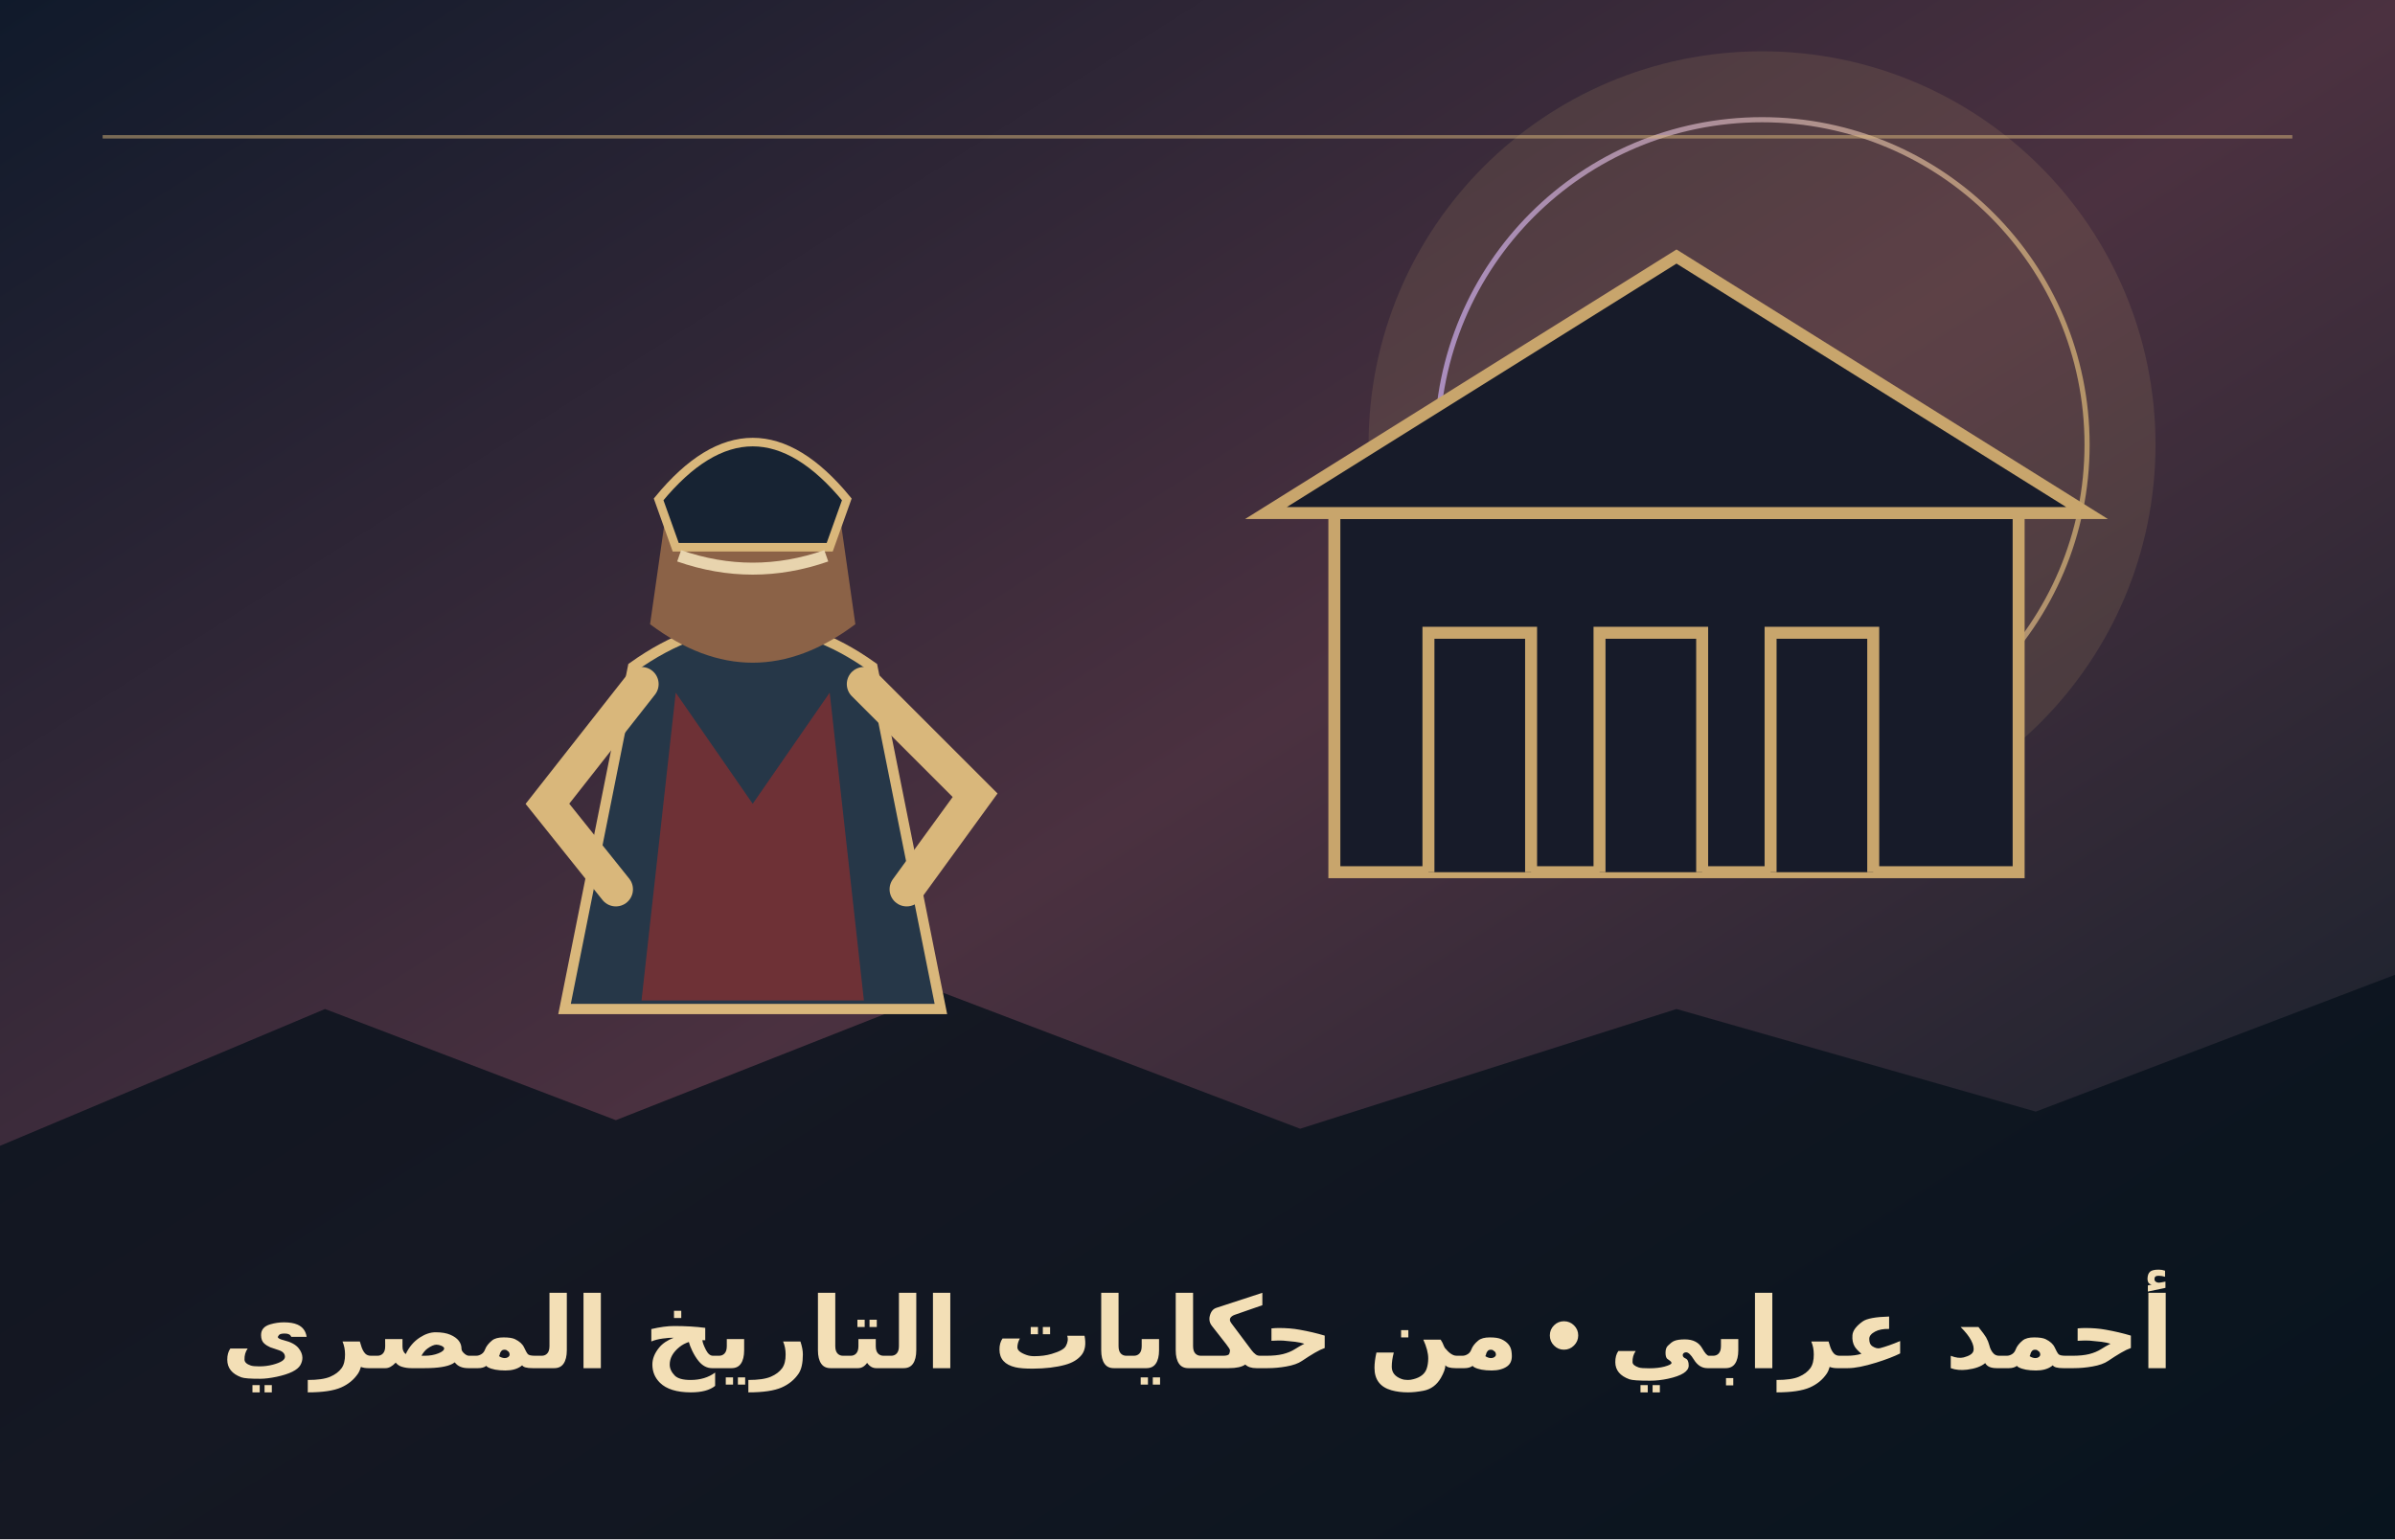
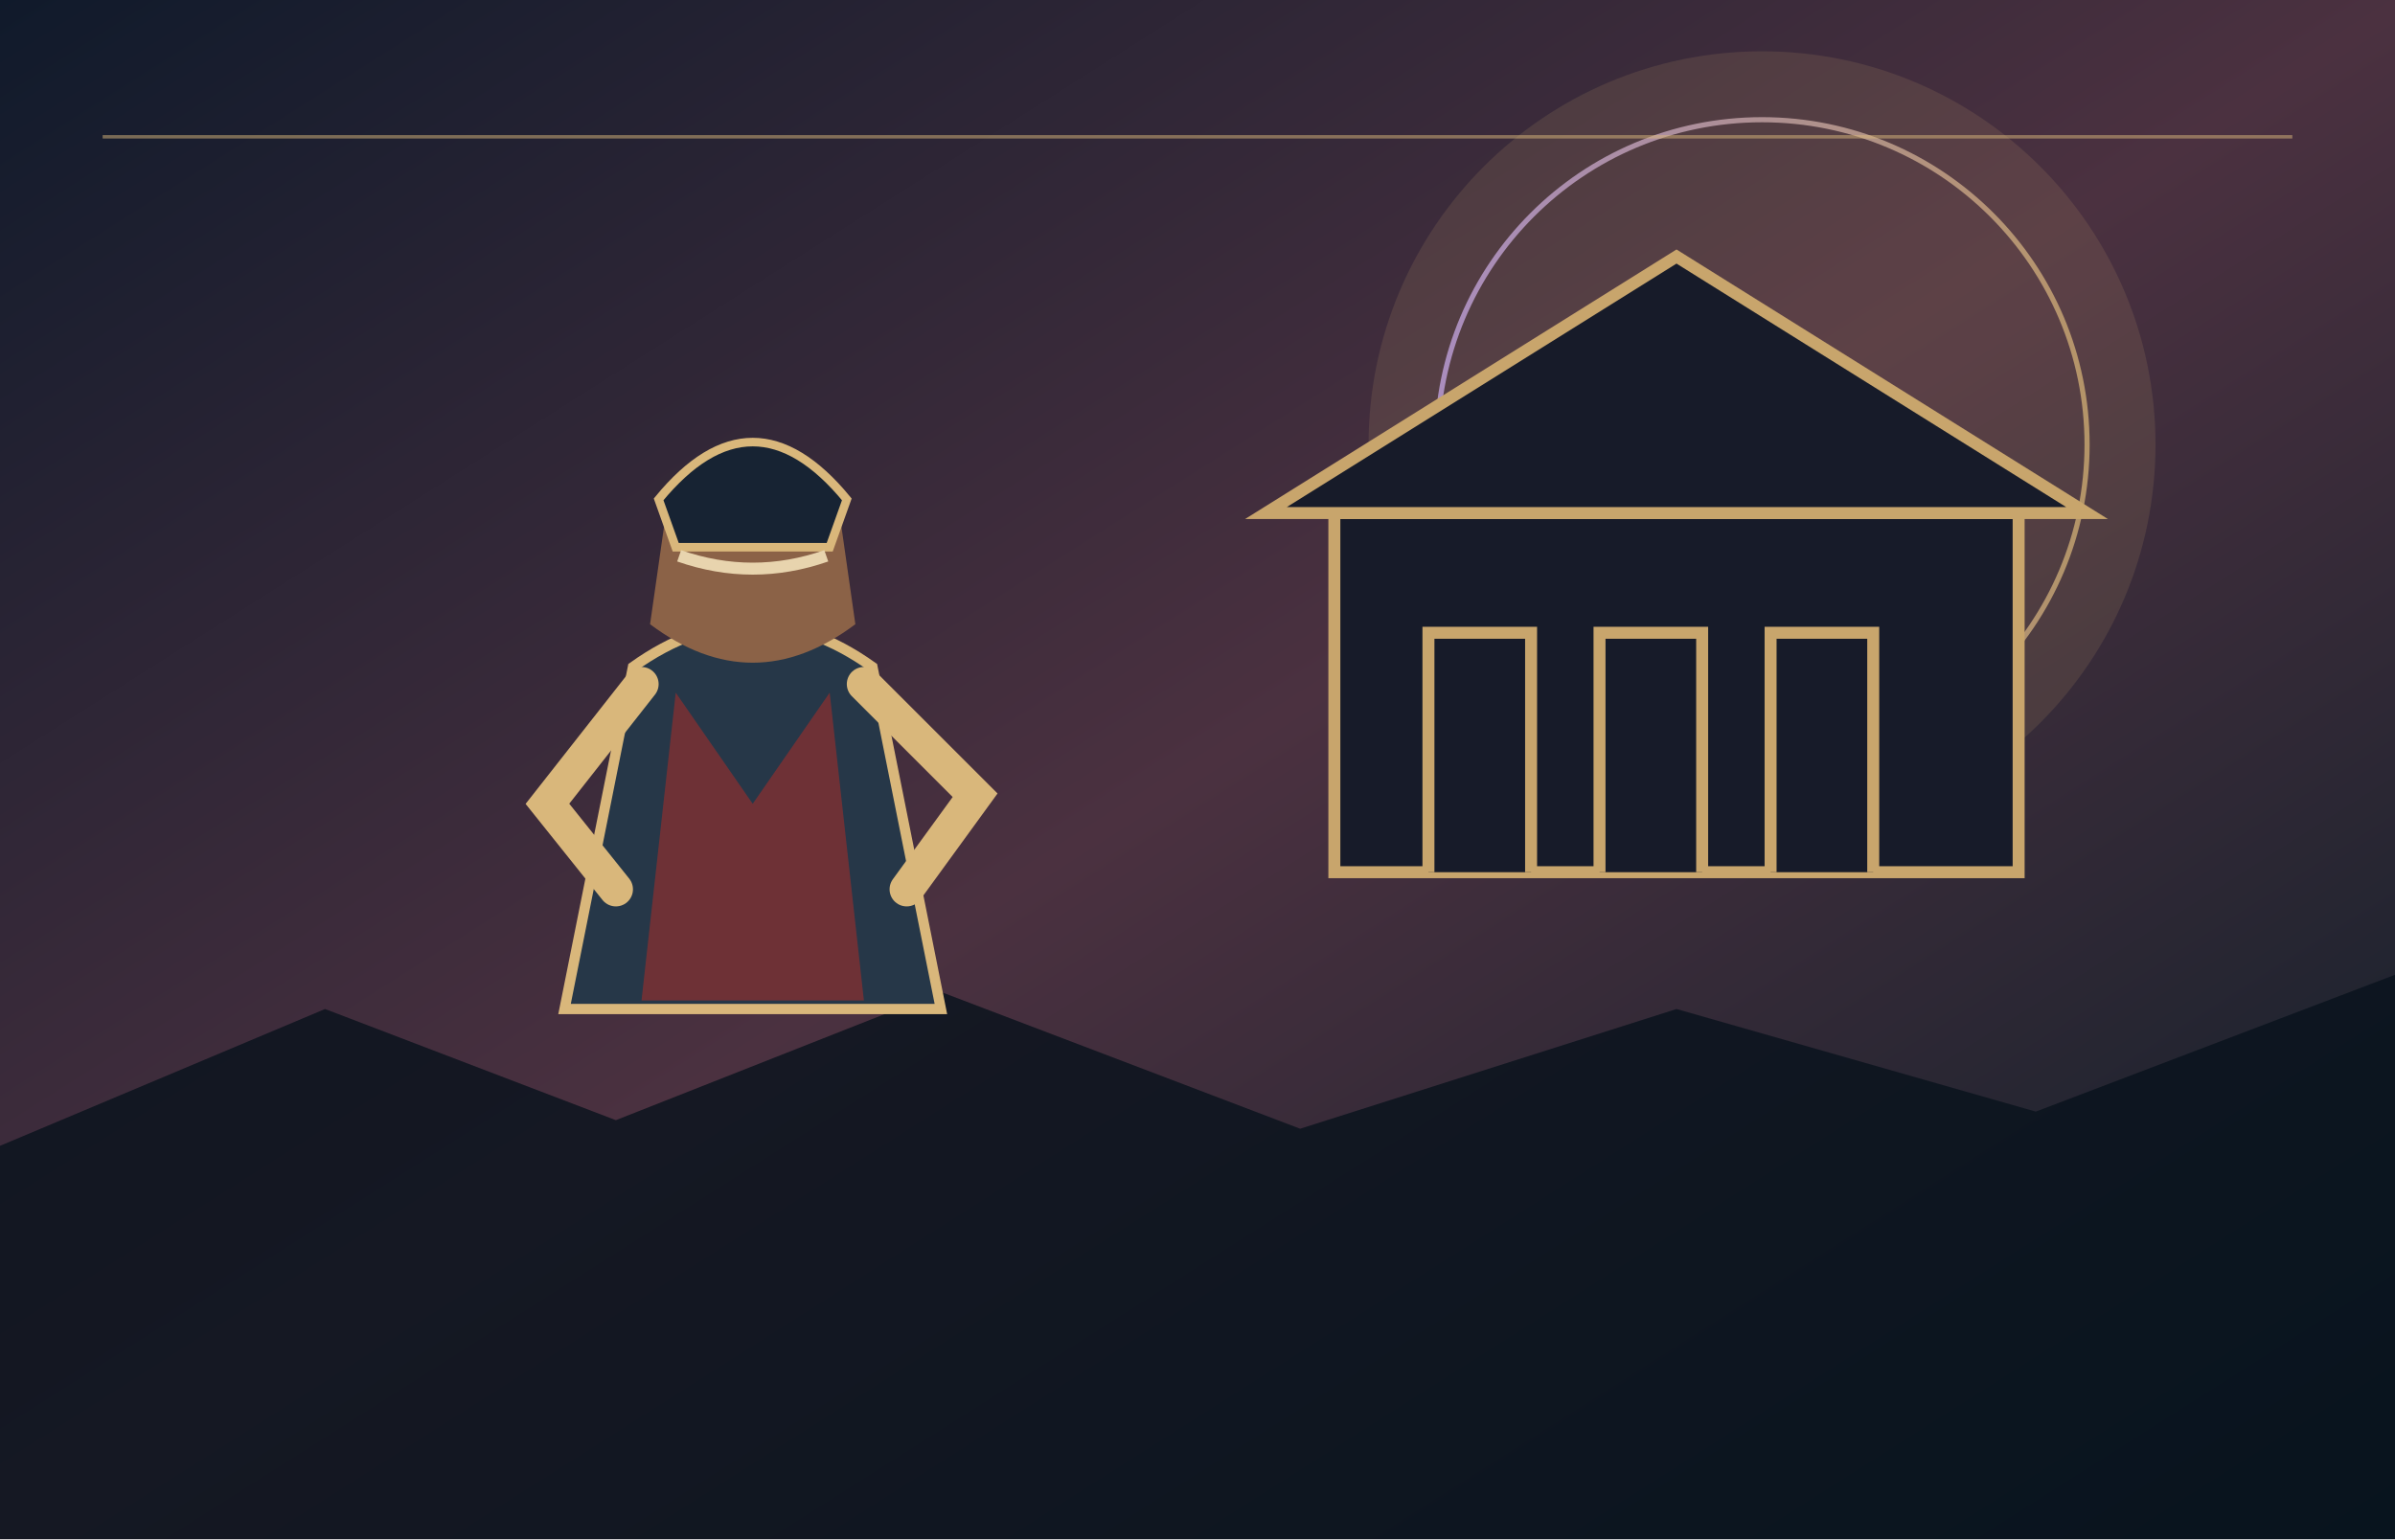
- <svg xmlns="http://www.w3.org/2000/svg" viewBox="0 0 1400 900" role="img" aria-labelledby="t d">
+ <svg xmlns="http://www.w3.org/2000/svg" viewBox="0 0 1400 900" aria-hidden="true">
  <defs>
    <linearGradient id="b" x2="1" y2="1">
      <stop stop-color="#101a2b" />
      <stop offset=".5" stop-color="#4b3140" />
      <stop offset="1" stop-color="#0a1d27" />
    </linearGradient>
    <linearGradient id="g">
      <stop stop-color="#d7b7ff" />
      <stop offset="1" stop-color="#e6c17c" />
    </linearGradient>
  </defs>
  <rect width="1400" height="900" fill="url(#b)" />
  <circle cx="1030" cy="260" r="230" fill="#e4bd78" opacity=".12" />
  <circle cx="1030" cy="260" r="190" fill="none" stroke="url(#g)" stroke-width="3" opacity=".65" />
  <path d="M0 670L190 590 360 655 550 580 760 660 980 590 1190 650 1400 570V900H0Z" fill="#07111b" opacity=".8" />
  <g fill="#171b29" stroke="#c8a56c" stroke-width="7">
    <path d="M780 510V300h400v210Z" />
    <path d="M740 300l240-150 240 150Z" />
    <path d="M835 510V370h60v140M935 510V370h60v140M1035 510V370h60v140" />
  </g>
  <g transform="translate(220 200)">
    <path d="M150 190Q220 140 290 190L330 390H110Z" fill="#263748" stroke="#d9b77b" stroke-width="6" />
    <path d="M175 205L220 270 265 205 285 385H155Z" fill="#6e3136" />
    <path d="M170 95Q220 50 270 95L280 165Q220 210 160 165Z" fill="#8b6247" />
    <path d="M165 92Q220 25 275 92L265 120H175Z" fill="#172333" stroke="#d9b77b" stroke-width="5" />
    <path d="M177 125Q220 140 263 125" fill="none" stroke="#e8d4ae" stroke-width="7" />
    <path d="M155 200L100 270 140 320M285 200L350 265 310 320" fill="none" stroke="#d9b77b" stroke-width="20" stroke-linecap="round" />
  </g>
  <path d="M60 80H1340" stroke="#d9b77b" stroke-width="2" opacity=".5" />
-   <text x="700" y="800" text-anchor="middle" font-family="Cairo,Arial,sans-serif" font-size="58" font-weight="800" fill="#f3dfb6">أحمد عرابي • من حكايات التاريخ المصري</text>
</svg>
